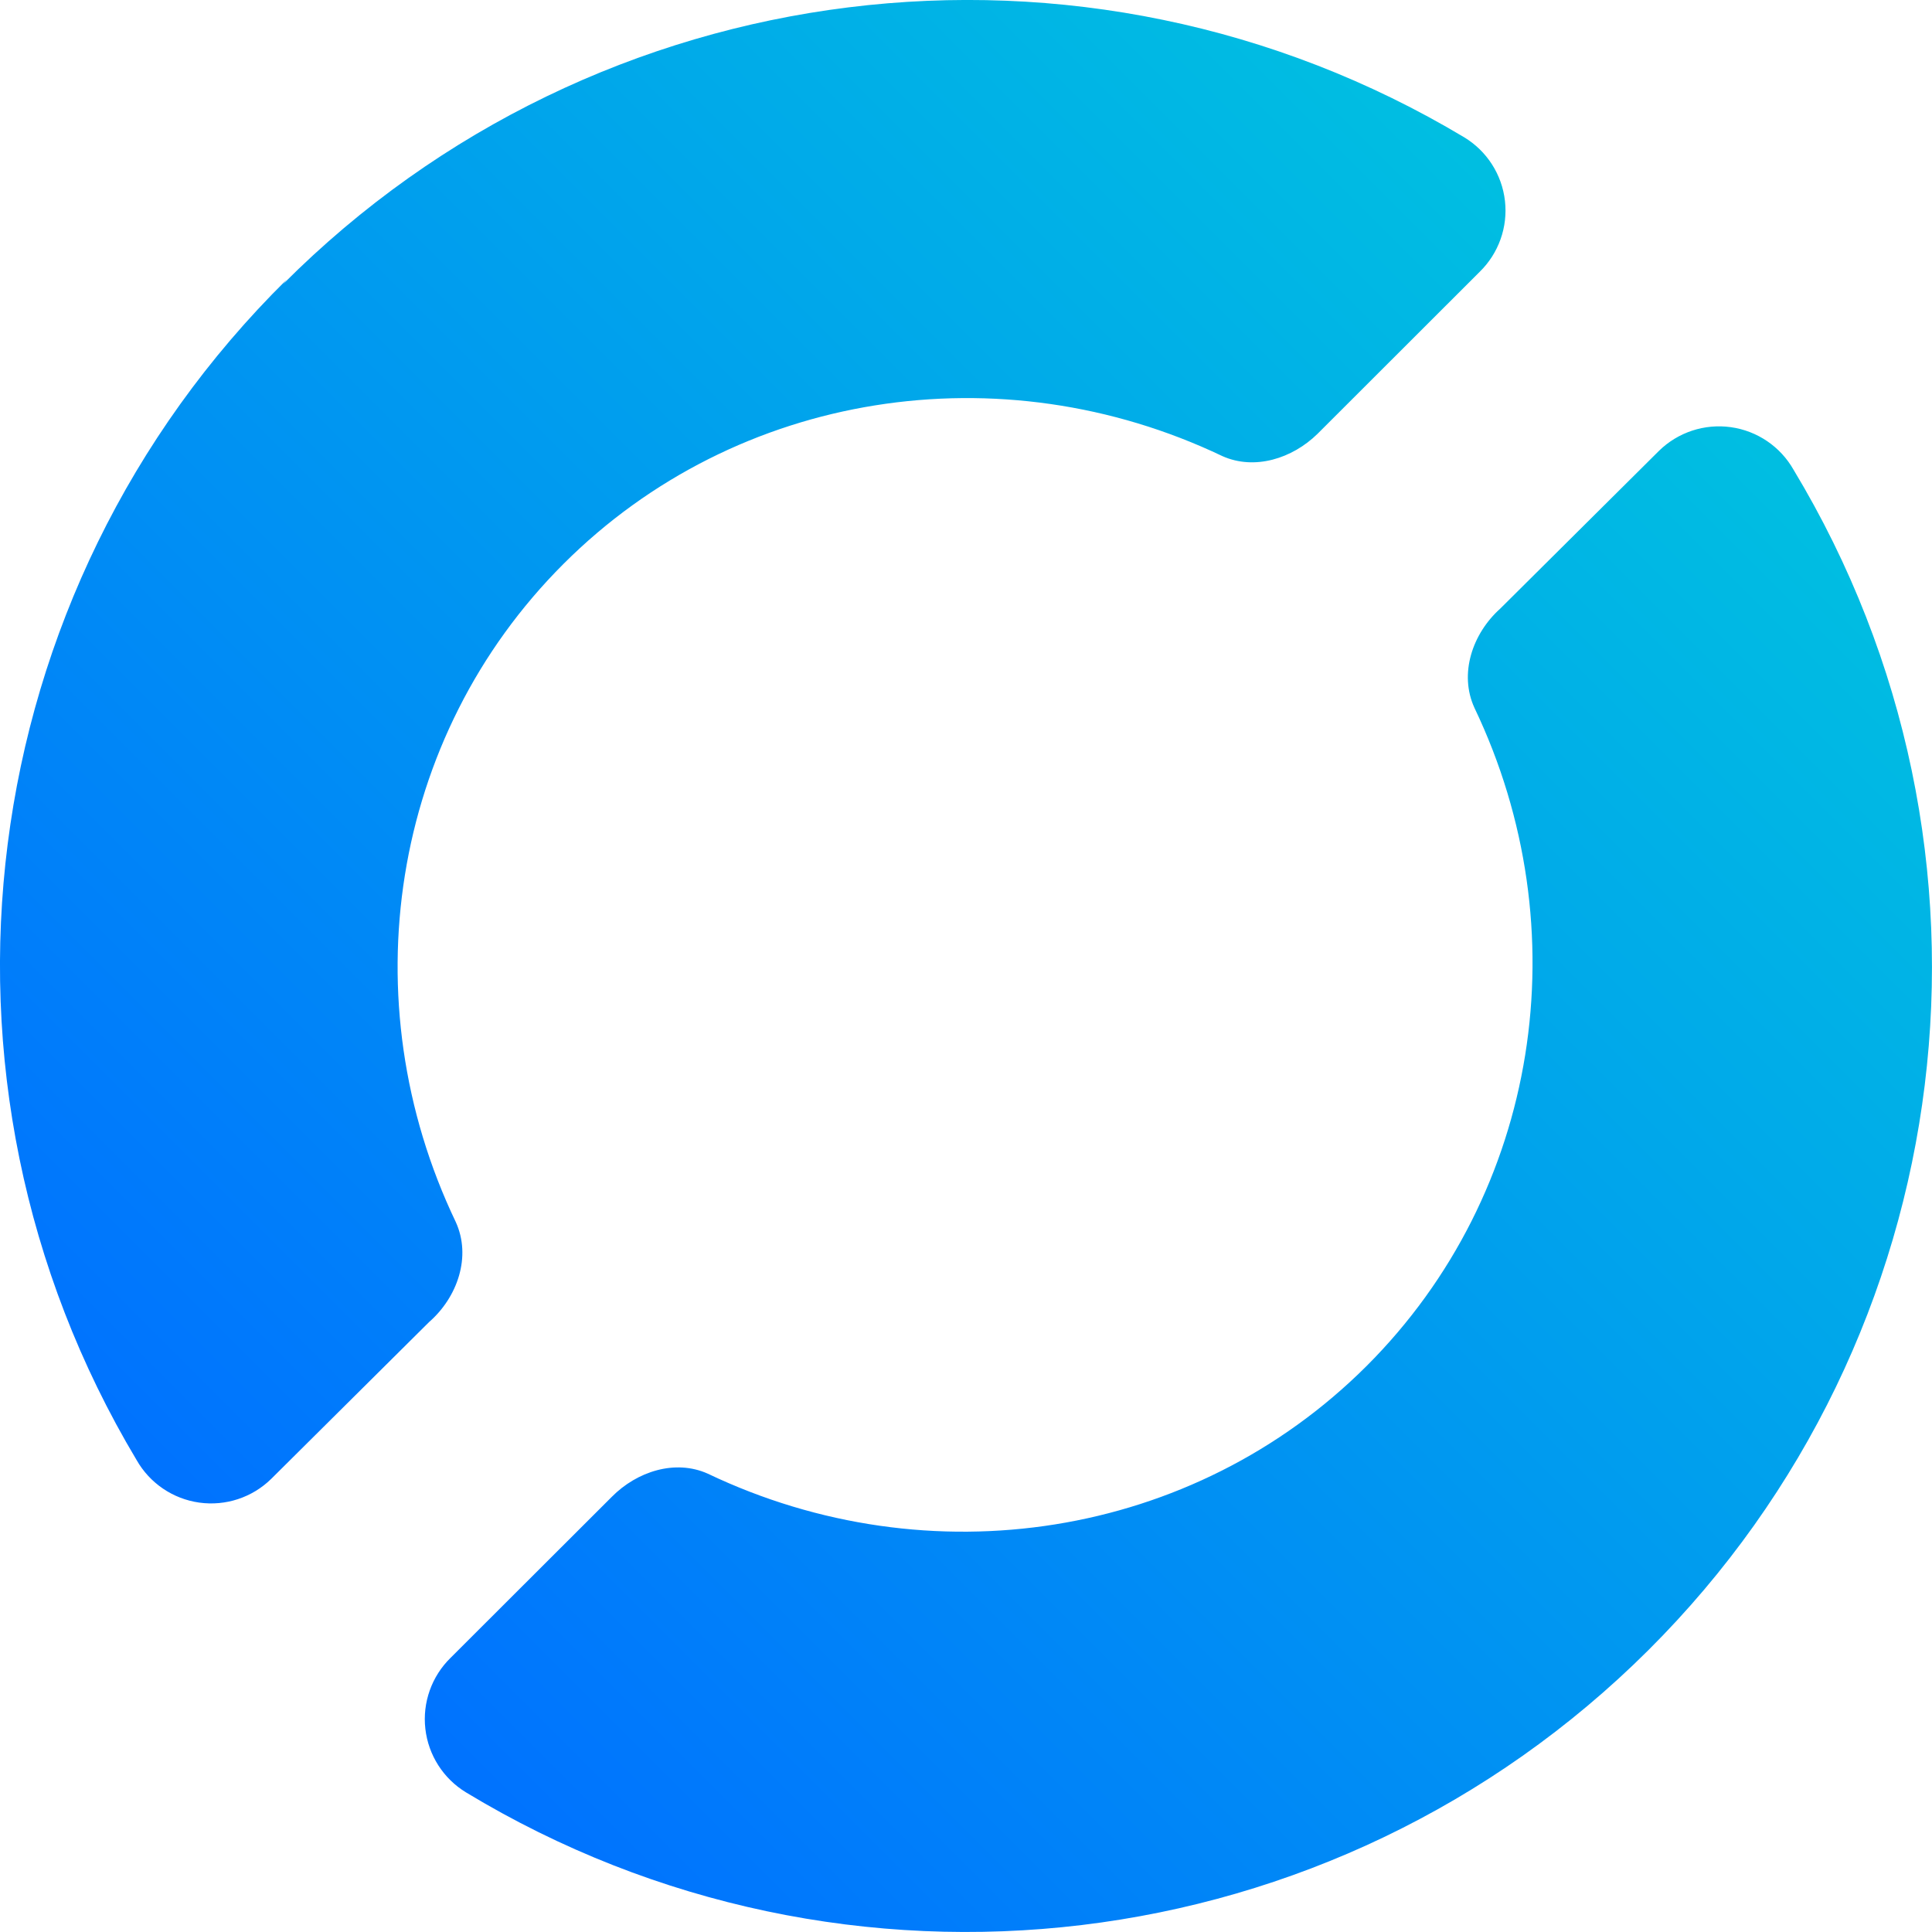
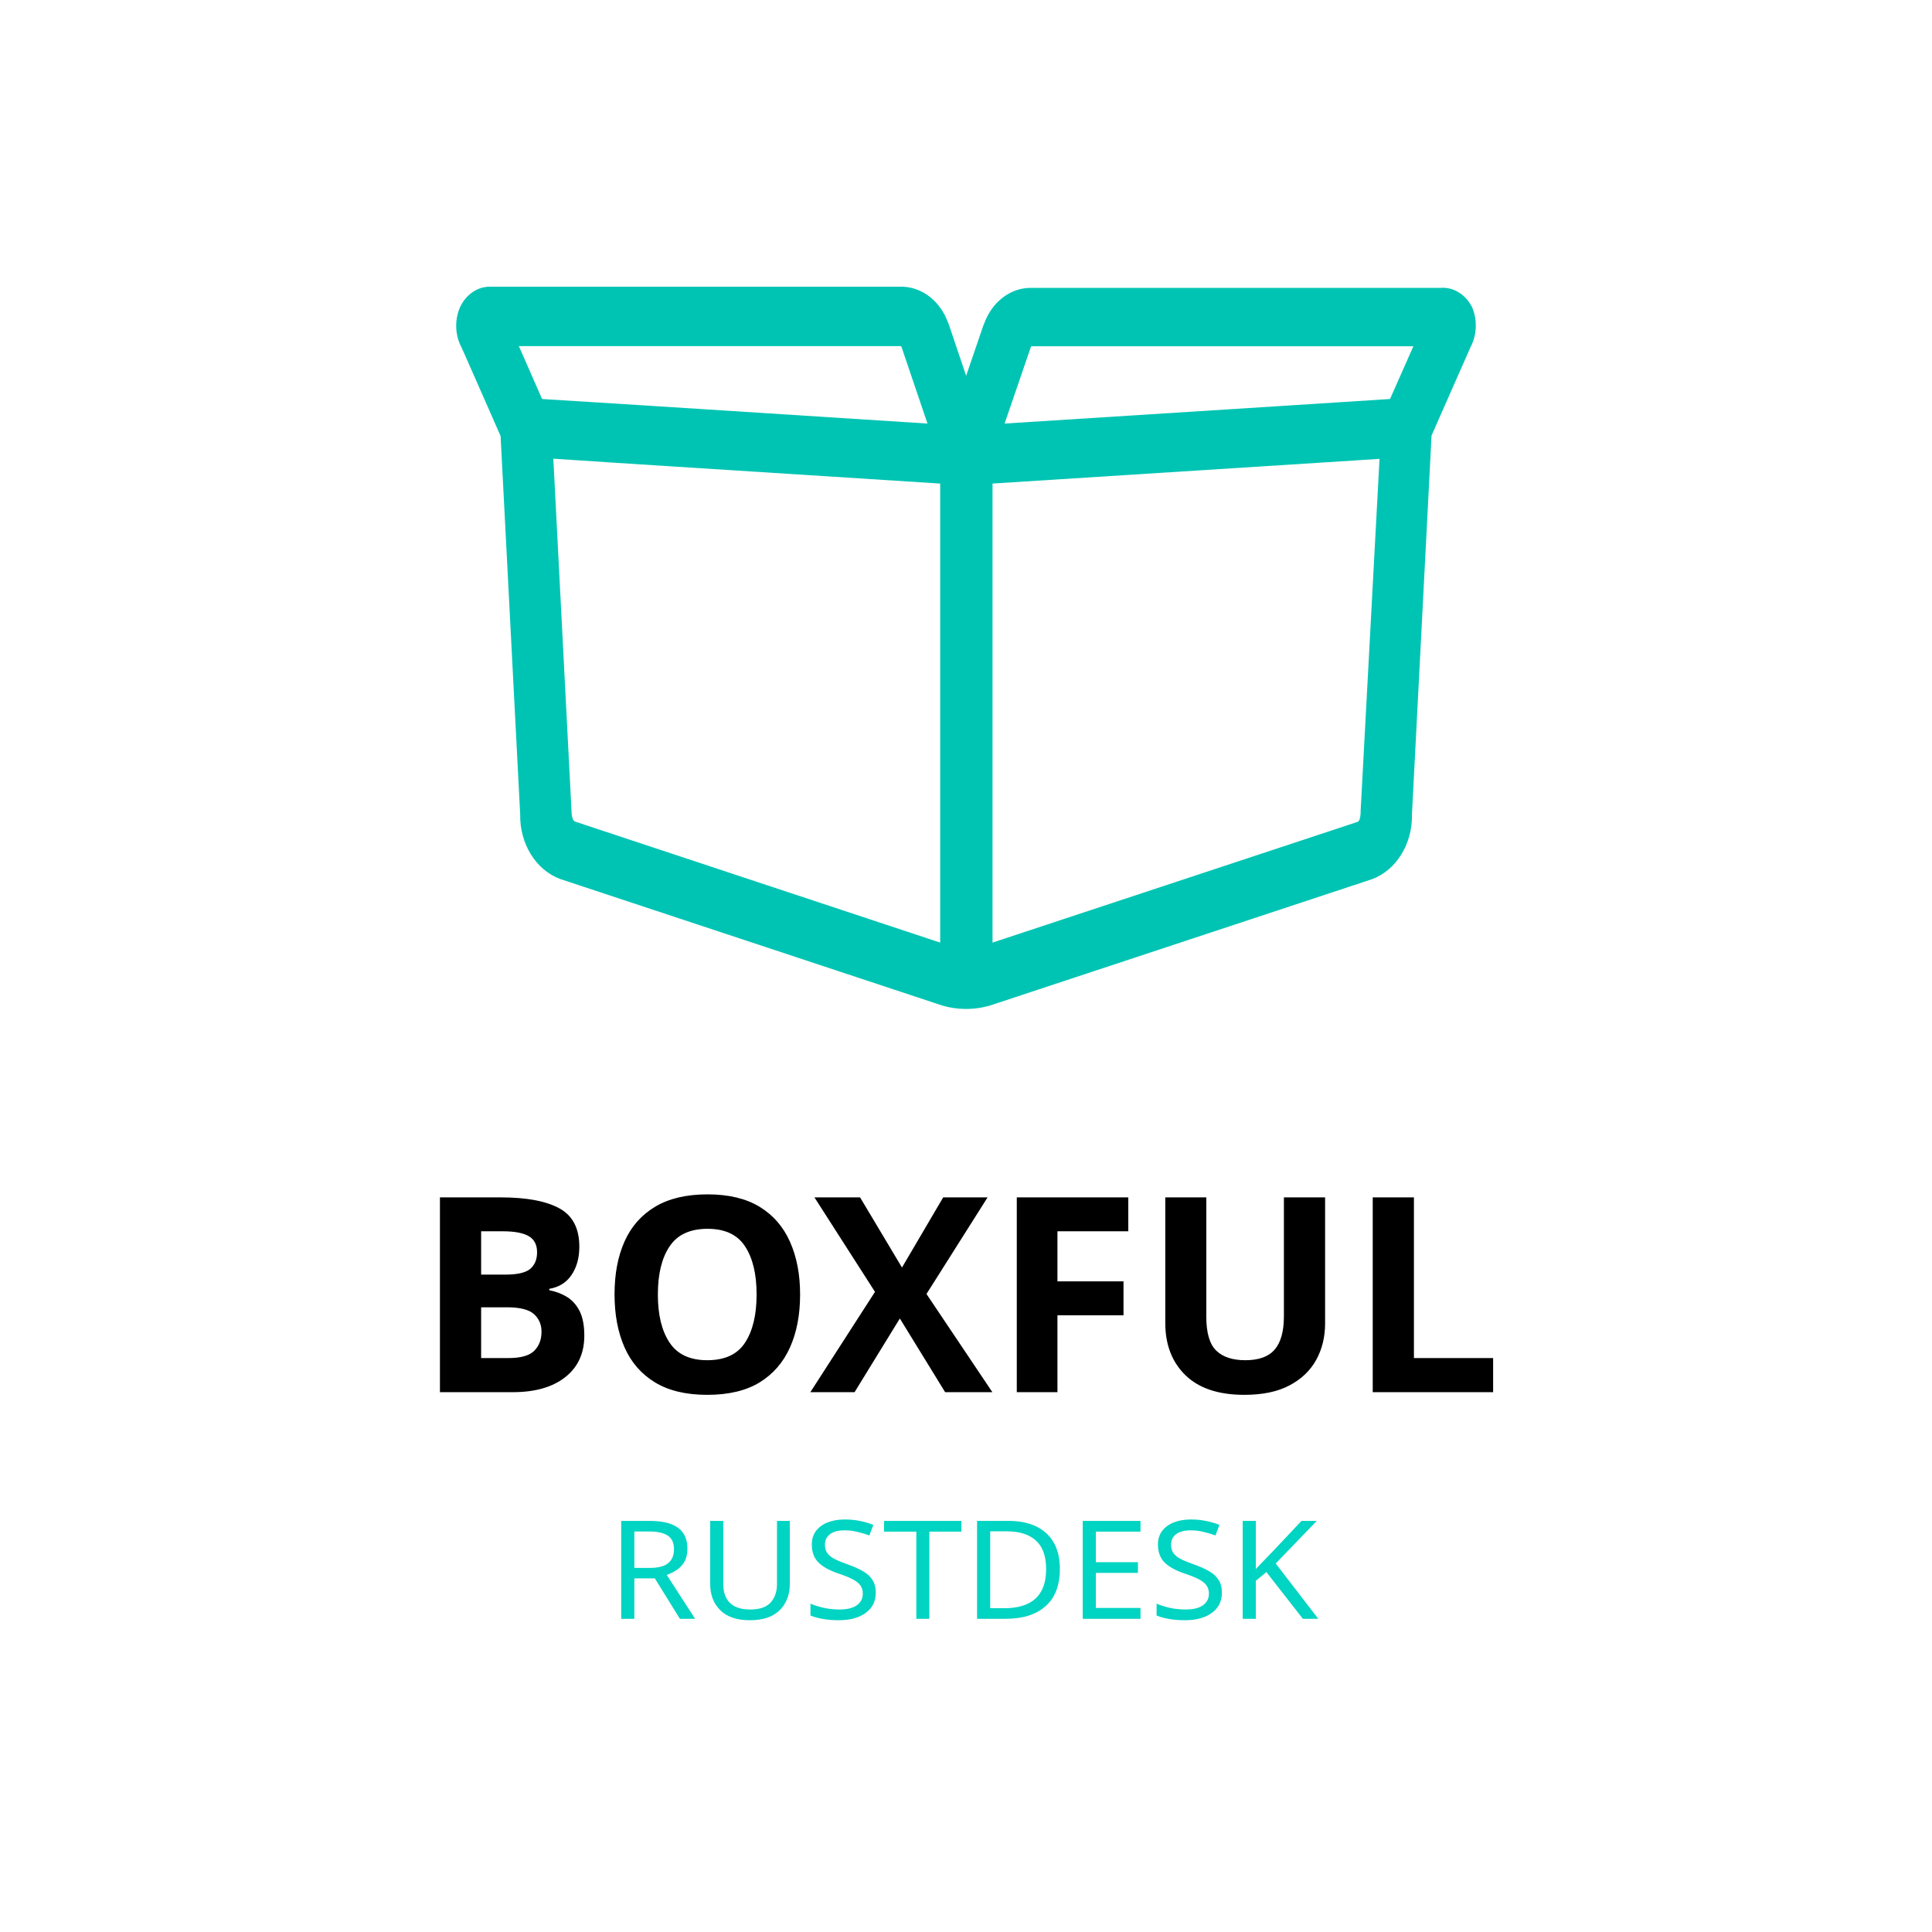
- <svg xmlns="http://www.w3.org/2000/svg" xmlns:xlink="http://www.w3.org/1999/xlink" xml:space="preserve" viewBox="66.993 897.484 26 26">
-   <linearGradient id="a" x1=".148" x2=".845" y1=".851" y2=".154" gradientTransform="matrix(26.301 0 0 26.331 90.674 911.757)" gradientUnits="userSpaceOnUse">
-     <stop offset="0" stop-color="#0071ff" />
-     <stop offset="1" stop-color="#00bfe1" />
-   </linearGradient>
-   <defs>
-     <linearGradient xlink:href="#a" id="b" x1=".148" x2=".845" y1=".851" y2=".154" gradientTransform="matrix(26.00048 0 0 25.99935 66.993 897.485)" gradientUnits="userSpaceOnUse" />
-   </defs>
-   <path fill="url(#b)" d="m89.318 903.552-2.135 2.122c-.376.337-.558.879-.347 1.337 1.422 2.976.882 6.524-1.452 8.856-2.335 2.331-5.887 2.87-8.866 1.449-.439-.197-.954-.03-1.292.312l-2.17 2.167a1.154 1.154 0 0 0 .208 1.81 13.005 13.005 0 0 0 15.91-1.912 12.97 12.97 0 0 0 1.956-15.887 1.154 1.154 0 0 0-1.812-.254zm-18.467-2.305a12.969 12.969 0 0 0-2.02 15.885 1.154 1.154 0 0 0 1.812.254l2.124-2.11c.385-.336.572-.884.359-1.348-1.423-2.976-.884-6.524 1.451-8.856 2.334-2.332 5.887-2.871 8.866-1.45.434.194.942.033 1.281-.3l2.182-2.18a1.152 1.152 0 0 0-.208-1.81 13.009 13.009 0 0 0-15.893 1.973z" />
+ <svg xmlns="http://www.w3.org/2000/svg" width="170" height="170" xml:space="preserve" version="1.1">
+   <g id="Layer_1">
+     <g stroke="null">
+       <path stroke="null" fill="#00c4b3" d="m119.723,71.354l0,0.131s0,0.744 -0.266,0.832l-32.123,10.623l0,-40.391l31.806,-2.028l2.246,-0.146l-1.662,30.979zm-69.435,0.117l0,-0.131l-1.599,-30.979l5.075,0.336l28.964,1.853l0,40.391l-32.136,-10.652c-0.279,-0.088 -0.304,-0.832 -0.304,-0.846m28.989,-40.974a0.165,0.19 0 0 1 0.063,0.102l2.271,6.698l-24.841,-1.591l-9.071,-0.569l-2.043,-4.655l33.62,0l0,0.015zm11.418,0.102a0.165,0.19 0 0 1 0.063,-0.102l33.607,0l-2.055,4.64l-9.566,0.613l-24.346,1.547l2.296,-6.698zm38.847,-3.517a2.969,3.415 0 0 0 -2.816,-1.722l-36.183,0a4.428,5.093 0 0 0 -3.933,3.108a0.85,0.978 0 0 0 -0.076,0.175l-1.522,4.451l-1.535,-4.553l-0.076,-0.175a4.453,5.122 0 0 0 -3.933,-3.108l-36.183,0a2.981,3.429 0 0 0 -2.816,1.824a3.159,3.633 0 0 0 0.165,3.56l3.413,7.748l1.725,33.299a5.075,5.837 0 0 0 3.54,5.691l33.62,11.134a8.297,9.543 0 0 0 1.941,0.292l0.279,0a8.272,9.514 0 0 0 1.979,-0.306l33.62,-11.119a5.075,5.837 0 0 0 3.489,-5.676l1.725,-33.357l3.425,-7.763a3.184,3.663 0 0 0 0.152,-3.502" class="cls-1" />
+     </g>
+     <text transform="matrix(1 0 0 1 0 0)" font-weight="bold" xml:space="preserve" text-anchor="start" font-family="Noto Sans JP" font-size="24" id="svg_2" y="122.5" x="36.555" stroke-width="0" stroke="#000" fill="#000000">BOXFUL</text>
+     <text transform="matrix(0.849234 0 0 0.804706 20.5858 26.333)" stroke="#000" xml:space="preserve" text-anchor="start" font-family="Noto Sans JP" font-size="15" id="svg_3" y="144.287" x="38.672" stroke-width="0" fill="#00d4c2">RUSTDESK</text>
+   </g>
</svg>
